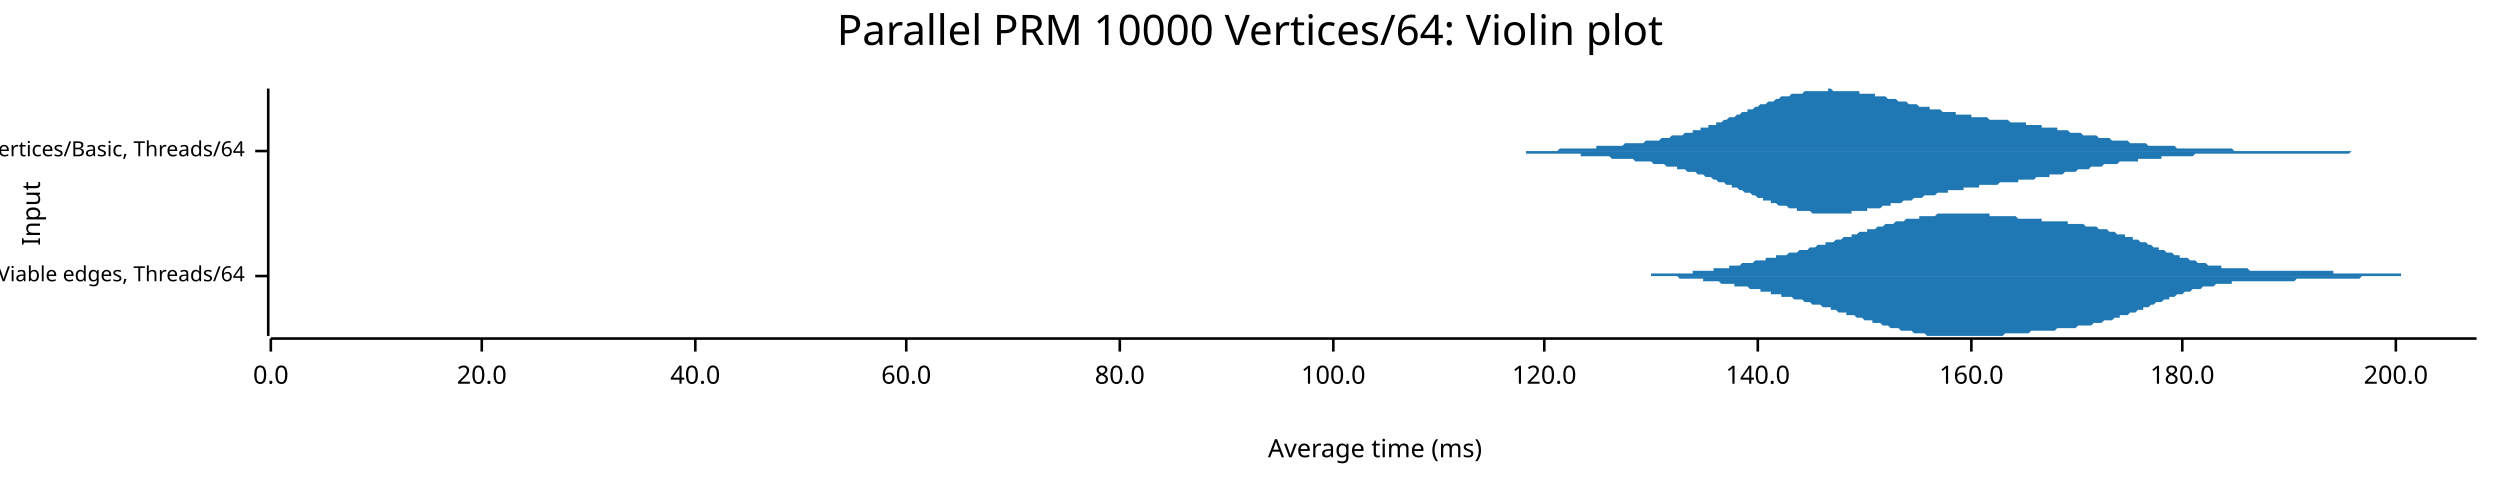
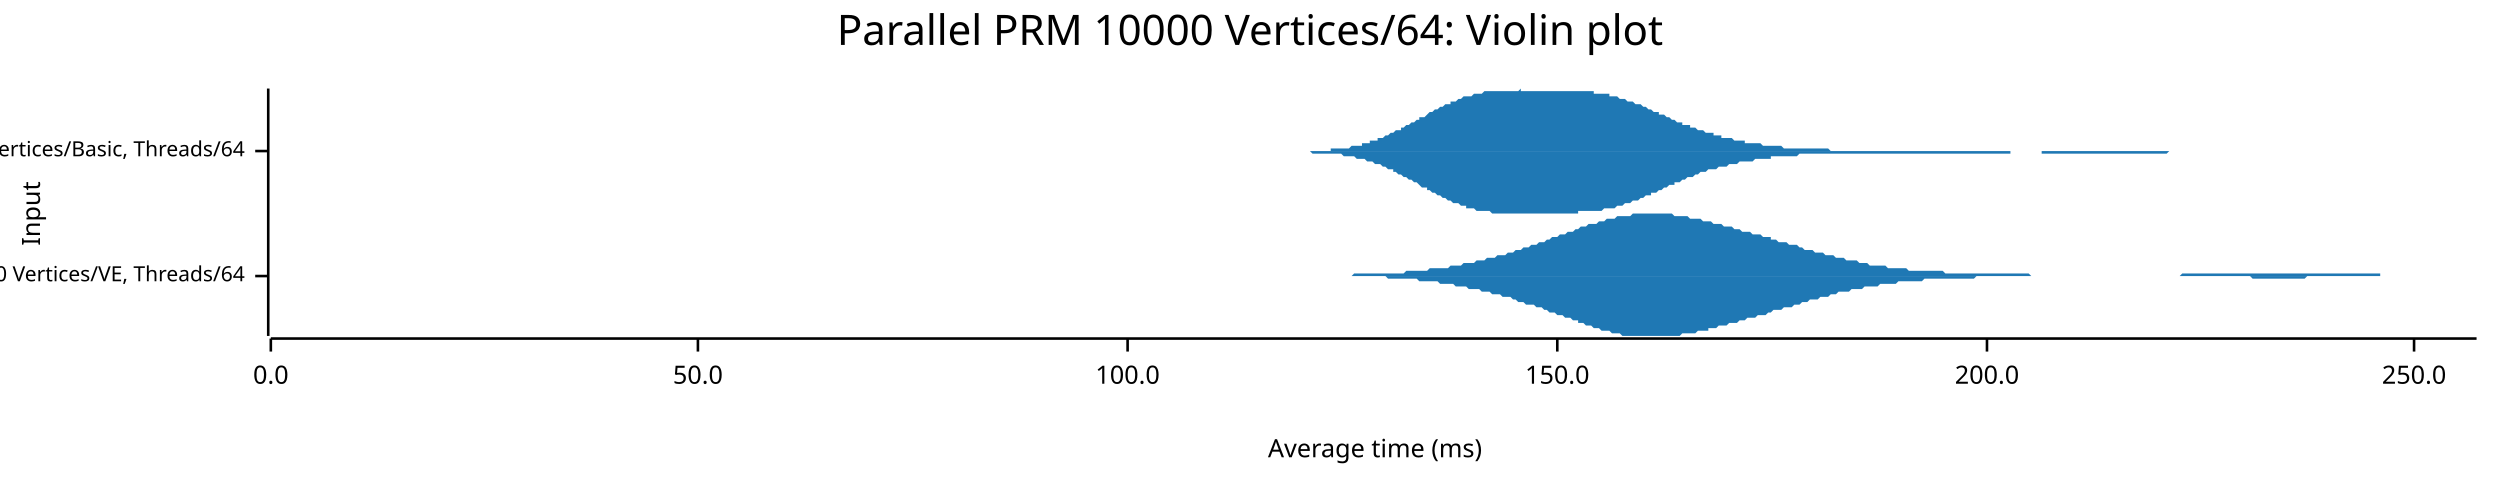
<svg xmlns="http://www.w3.org/2000/svg" width="960" height="186" viewBox="0 0 960 186">
  <text x="480" y="5" dy="0.76em" text-anchor="middle" font-family="sans-serif" font-size="16.129" opacity="1" fill="#000000">
Parallel PRM 10000 Vertices/64: Violin plot
</text>
  <text x="8" y="82" dy="0.76em" text-anchor="middle" font-family="sans-serif" font-size="9.677" opacity="1" fill="#000000" transform="rotate(270, 8, 82)">
Input
</text>
  <text x="528" y="178" dy="-0.5ex" text-anchor="middle" font-family="sans-serif" font-size="9.677" opacity="1" fill="#000000">
Average time (ms)
</text>
  <polyline fill="none" opacity="1" stroke="#000000" stroke-width="1" points="103,34 103,129 " />
  <text x="94" y="106" dy="0.5ex" text-anchor="end" font-family="sans-serif" font-size="8.065" opacity="1" fill="#000000">
- Parallel PRM 10000 Vertices/Viable edges, Threads/64
+ Parallel PRM 10000 Vertices/VE, Threads/64
</text>
  <polyline fill="none" opacity="1" stroke="#000000" stroke-width="1" points="98,106 103,106 " />
  <text x="94" y="58" dy="0.5ex" text-anchor="end" font-family="sans-serif" font-size="8.065" opacity="1" fill="#000000">
Parallel PRM 10000 Vertices/Basic, Threads/64
</text>
  <polyline fill="none" opacity="1" stroke="#000000" stroke-width="1" points="98,58 103,58 " />
  <polyline fill="none" opacity="1" stroke="#000000" stroke-width="1" points="104,130 951,130 " />
  <text x="104" y="140" dy="0.76em" text-anchor="middle" font-family="sans-serif" font-size="9.677" opacity="1" fill="#000000">
0.0
</text>
  <polyline fill="none" opacity="1" stroke="#000000" stroke-width="1" points="104,130 104,135 " />
-   <text x="185" y="140" dy="0.76em" text-anchor="middle" font-family="sans-serif" font-size="9.677" opacity="1" fill="#000000">
- 20.0
+   <text x="268" y="140" dy="0.76em" text-anchor="middle" font-family="sans-serif" font-size="9.677" opacity="1" fill="#000000">
+ 50.0
</text>
-   <polyline fill="none" opacity="1" stroke="#000000" stroke-width="1" points="185,130 185,135 " />
-   <text x="267" y="140" dy="0.76em" text-anchor="middle" font-family="sans-serif" font-size="9.677" opacity="1" fill="#000000">
- 40.0
- </text>
-   <polyline fill="none" opacity="1" stroke="#000000" stroke-width="1" points="267,130 267,135 " />
-   <text x="348" y="140" dy="0.76em" text-anchor="middle" font-family="sans-serif" font-size="9.677" opacity="1" fill="#000000">
- 60.0
- </text>
-   <polyline fill="none" opacity="1" stroke="#000000" stroke-width="1" points="348,130 348,135 " />
-   <text x="430" y="140" dy="0.76em" text-anchor="middle" font-family="sans-serif" font-size="9.677" opacity="1" fill="#000000">
- 80.0
- </text>
-   <polyline fill="none" opacity="1" stroke="#000000" stroke-width="1" points="430,130 430,135 " />
-   <text x="512" y="140" dy="0.76em" text-anchor="middle" font-family="sans-serif" font-size="9.677" opacity="1" fill="#000000">
+   <polyline fill="none" opacity="1" stroke="#000000" stroke-width="1" points="268,130 268,135 " />
+   <text x="433" y="140" dy="0.76em" text-anchor="middle" font-family="sans-serif" font-size="9.677" opacity="1" fill="#000000">
100.0
</text>
-   <polyline fill="none" opacity="1" stroke="#000000" stroke-width="1" points="512,130 512,135 " />
-   <text x="593" y="140" dy="0.76em" text-anchor="middle" font-family="sans-serif" font-size="9.677" opacity="1" fill="#000000">
- 120.0
+   <polyline fill="none" opacity="1" stroke="#000000" stroke-width="1" points="433,130 433,135 " />
+   <text x="598" y="140" dy="0.76em" text-anchor="middle" font-family="sans-serif" font-size="9.677" opacity="1" fill="#000000">
+ 150.0
</text>
-   <polyline fill="none" opacity="1" stroke="#000000" stroke-width="1" points="593,130 593,135 " />
-   <text x="675" y="140" dy="0.76em" text-anchor="middle" font-family="sans-serif" font-size="9.677" opacity="1" fill="#000000">
- 140.0
- </text>
-   <polyline fill="none" opacity="1" stroke="#000000" stroke-width="1" points="675,130 675,135 " />
-   <text x="757" y="140" dy="0.76em" text-anchor="middle" font-family="sans-serif" font-size="9.677" opacity="1" fill="#000000">
- 160.0
- </text>
-   <polyline fill="none" opacity="1" stroke="#000000" stroke-width="1" points="757,130 757,135 " />
-   <text x="838" y="140" dy="0.76em" text-anchor="middle" font-family="sans-serif" font-size="9.677" opacity="1" fill="#000000">
- 180.0
- </text>
-   <polyline fill="none" opacity="1" stroke="#000000" stroke-width="1" points="838,130 838,135 " />
-   <text x="920" y="140" dy="0.76em" text-anchor="middle" font-family="sans-serif" font-size="9.677" opacity="1" fill="#000000">
+   <polyline fill="none" opacity="1" stroke="#000000" stroke-width="1" points="598,130 598,135 " />
+   <text x="763" y="140" dy="0.76em" text-anchor="middle" font-family="sans-serif" font-size="9.677" opacity="1" fill="#000000">
200.0
</text>
-   <polyline fill="none" opacity="1" stroke="#000000" stroke-width="1" points="920,130 920,135 " />
-   <polygon opacity="1" fill="#1F78B4" points="616,106 617,106 617,106 618,106 619,106 619,106 620,106 621,106 622,106 622,106 623,106 624,106 624,106 625,106 626,106 626,106 627,106 628,106 628,106 629,106 630,106 630,106 631,106 632,106 632,106 633,106 634,106 634,105 635,105 636,105 636,105 637,105 638,105 638,105 639,105 640,105 640,105 641,105 642,105 642,105 643,105 644,105 644,105 645,105 646,105 646,105 647,105 648,105 648,105 649,105 650,105 650,104 651,104 652,104 652,104 653,104 654,104 654,104 655,104 656,104 656,104 657,104 658,104 658,103 659,103 660,103 660,103 661,103 662,103 662,103 663,103 664,103 664,102 665,102 666,102 666,102 667,102 668,102 668,102 669,101 670,101 670,101 671,101 672,101 672,101 673,101 674,100 674,100 675,100 676,100 676,100 677,100 678,100 678,99 679,99 680,99 680,99 681,99 682,99 682,98 683,98 684,98 684,98 685,98 686,98 687,97 687,97 688,97 689,97 689,97 690,97 691,96 691,96 692,96 693,96 693,96 694,96 695,95 695,95 696,95 697,95 697,95 698,94 699,94 699,94 700,94 701,94 701,93 702,93 703,93 703,93 704,93 705,92 705,92 706,92 707,92 707,92 708,91 709,91 709,91 710,91 711,91 711,90 712,90 713,90 713,90 714,89 715,89 715,89 716,89 717,89 717,88 718,88 719,88 719,88 720,88 721,87 721,87 722,87 723,87 723,87 724,86 725,86 725,86 726,86 727,86 727,86 728,85 729,85 729,85 730,85 731,85 731,85 732,84 733,84 733,84 734,84 735,84 735,84 736,84 737,84 737,83 738,83 739,83 739,83 740,83 741,83 741,83 742,83 743,83 743,83 744,82 745,82 745,82 746,82 747,82 747,82 748,82 749,82 749,82 750,82 751,82 751,82 752,82 753,82 754,82 754,82 755,82 756,82 756,82 757,82 758,82 758,82 759,82 760,82 760,82 761,82 762,82 762,82 763,82 764,82 764,83 765,83 766,83 766,83 767,83 768,83 768,83 769,83 770,83 770,83 771,83 772,83 772,83 773,83 774,83 774,83 775,84 776,84 776,84 777,84 778,84 778,84 779,84 780,84 780,84 781,84 782,84 782,84 783,84 784,84 784,85 785,85 786,85 786,85 787,85 788,85 788,85 789,85 790,85 790,85 791,85 792,85 792,85 793,85 794,85 794,86 795,86 796,86 796,86 797,86 798,86 798,86 799,86 800,86 800,86 801,87 802,87 802,87 803,87 804,87 804,87 805,87 806,88 806,88 807,88 808,88 808,88 809,88 810,89 810,89 811,89 812,89 812,89 813,90 814,90 814,90 815,90 816,90 816,91 817,91 818,91 819,91 819,92 820,92 821,92 821,92 822,93 823,93 823,93 824,93 825,94 825,94 826,94 827,95 827,95 828,95 829,95 829,96 830,96 831,96 831,96 832,97 833,97 833,97 834,97 835,98 835,98 836,98 837,98 837,99 838,99 839,99 839,99 840,99 841,100 841,100 842,100 843,100 843,100 844,101 845,101 845,101 846,101 847,101 847,101 848,102 849,102 849,102 850,102 851,102 851,102 852,102 853,102 853,103 854,103 855,103 855,103 856,103 857,103 857,103 858,103 859,103 859,103 860,103 861,103 861,103 862,103 863,103 863,103 864,104 865,104 865,104 866,104 867,104 867,104 868,104 869,104 869,104 870,104 871,104 871,104 872,104 873,104 873,104 874,104 875,104 875,104 876,104 877,104 877,104 878,104 879,104 879,104 880,104 881,104 881,104 882,104 883,104 883,104 884,104 885,104 886,104 886,104 887,104 888,104 888,104 889,104 890,104 890,104 891,104 892,104 892,104 893,104 894,104 894,104 895,104 896,104 896,105 897,105 898,105 898,105 899,105 900,105 900,105 901,105 902,105 902,105 903,105 904,105 904,105 905,105 906,105 906,105 907,105 908,105 908,105 909,105 910,105 910,105 911,105 912,105 912,105 913,105 914,105 914,105 915,105 916,105 916,105 917,105 918,105 918,105 919,105 920,105 920,105 921,105 922,105 922,106 923,106 924,106 924,106 925,106 926,106 926,106 927,106 928,106 928,106 929,106 930,106 930,106 931,106 932,106 932,106 933,106 934,106 934,106 935,106 936,106 936,106 937,106 938,106 938,106 939,106 940,106 940,106 941,106 942,106 942,106 943,106 944,106 944,106 945,106 946,106 946,106 947,106 948,106 948,106 949,106 950,106 951,106 951,106 616,106 " />
-   <polygon opacity="1" fill="#1F78B4" points="616,106 617,106 617,106 618,106 619,106 619,106 620,106 621,106 622,106 622,106 623,106 624,106 624,106 625,106 626,106 626,106 627,106 628,106 628,106 629,106 630,106 630,106 631,106 632,106 632,106 633,106 634,106 634,106 635,106 636,106 636,106 637,106 638,106 638,106 639,106 640,106 640,106 641,106 642,106 642,106 643,106 644,106 644,106 645,107 646,107 646,107 647,107 648,107 648,107 649,107 650,107 650,107 651,107 652,107 652,107 653,107 654,107 654,108 655,108 656,108 656,108 657,108 658,108 658,108 659,108 660,108 660,108 661,109 662,109 662,109 663,109 664,109 664,109 665,109 666,109 666,110 667,110 668,110 668,110 669,110 670,110 670,110 671,110 672,111 672,111 673,111 674,111 674,111 675,111 676,111 676,112 677,112 678,112 678,112 679,112 680,112 680,113 681,113 682,113 682,113 683,113 684,113 684,114 685,114 686,114 687,114 687,114 688,114 689,115 689,115 690,115 691,115 691,115 692,115 693,116 693,116 694,116 695,116 695,116 696,117 697,117 697,117 698,117 699,117 699,117 700,118 701,118 701,118 702,118 703,118 703,119 704,119 705,119 705,119 706,120 707,120 707,120 708,120 709,120 709,121 710,121 711,121 711,121 712,121 713,122 713,122 714,122 715,122 715,122 716,123 717,123 717,123 718,123 719,123 719,124 720,124 721,124 721,124 722,124 723,125 723,125 724,125 725,125 725,125 726,126 727,126 727,126 728,126 729,126 729,126 730,127 731,127 731,127 732,127 733,127 733,127 734,127 735,128 735,128 736,128 737,128 737,128 738,128 739,128 739,128 740,129 741,129 741,129 742,129 743,129 743,129 744,129 745,129 745,129 746,129 747,129 747,129 748,129 749,129 749,129 750,129 751,129 751,129 752,129 753,129 754,129 754,129 755,129 756,129 756,129 757,129 758,129 758,129 759,129 760,129 760,129 761,129 762,129 762,129 763,129 764,129 764,129 765,129 766,129 766,129 767,129 768,129 768,129 769,129 770,128 770,128 771,128 772,128 772,128 773,128 774,128 774,128 775,128 776,128 776,128 777,128 778,128 778,128 779,128 780,127 780,127 781,127 782,127 782,127 783,127 784,127 784,127 785,127 786,127 786,127 787,127 788,127 788,127 789,127 790,126 790,126 791,126 792,126 792,126 793,126 794,126 794,126 795,126 796,126 796,126 797,126 798,125 798,125 799,125 800,125 800,125 801,125 802,125 802,125 803,125 804,124 804,124 805,124 806,124 806,124 807,124 808,123 808,123 809,123 810,123 810,123 811,123 812,122 812,122 813,122 814,122 814,121 815,121 816,121 816,121 817,121 818,120 819,120 819,120 820,120 821,119 821,119 822,119 823,119 823,118 824,118 825,118 825,118 826,117 827,117 827,117 828,116 829,116 829,116 830,116 831,115 831,115 832,115 833,115 833,114 834,114 835,114 835,114 836,113 837,113 837,113 838,113 839,112 839,112 840,112 841,112 841,112 842,111 843,111 843,111 844,111 845,111 845,111 846,110 847,110 847,110 848,110 849,110 849,110 850,110 851,109 851,109 852,109 853,109 853,109 854,109 855,109 855,109 856,109 857,109 857,108 858,108 859,108 859,108 860,108 861,108 861,108 862,108 863,108 863,108 864,108 865,108 865,108 866,108 867,108 867,108 868,108 869,108 869,108 870,108 871,108 871,108 872,108 873,108 873,108 874,108 875,108 875,108 876,108 877,108 877,108 878,108 879,108 879,108 880,108 881,108 881,108 882,107 883,107 883,107 884,107 885,107 886,107 886,107 887,107 888,107 888,107 889,107 890,107 890,107 891,107 892,107 892,107 893,107 894,107 894,107 895,107 896,107 896,107 897,107 898,107 898,107 899,107 900,107 900,107 901,107 902,107 902,107 903,107 904,107 904,107 905,107 906,107 906,107 907,106 908,106 908,106 909,106 910,106 910,106 911,106 912,106 912,106 913,106 914,106 914,106 915,106 916,106 916,106 917,106 918,106 918,106 919,106 920,106 920,106 921,106 922,106 922,106 923,106 924,106 924,106 925,106 926,106 926,106 927,106 928,106 928,106 929,106 930,106 930,106 931,106 932,106 932,106 933,106 934,106 934,106 935,106 936,106 936,106 937,106 938,106 938,106 939,106 940,106 940,106 941,106 942,106 942,106 943,106 944,106 944,106 945,106 946,106 946,106 947,106 948,106 948,106 949,106 950,106 951,106 951,106 616,106 " />
-   <polygon opacity="1" fill="#1F78B4" points="561,58 561,58 562,58 563,58 564,58 564,58 565,58 566,58 567,58 567,58 568,58 569,58 570,58 570,58 571,58 572,58 573,58 574,58 574,58 575,58 576,58 577,58 577,58 578,58 579,58 580,58 580,58 581,58 582,58 583,58 583,58 584,58 585,58 586,58 586,58 587,58 588,58 589,58 589,58 590,58 591,58 592,58 592,58 593,58 594,58 595,58 595,58 596,58 597,58 598,58 598,58 599,57 600,57 601,57 601,57 602,57 603,57 604,57 604,57 605,57 606,57 607,57 607,57 608,57 609,57 610,57 610,57 611,57 612,57 613,57 613,56 614,56 615,56 616,56 616,56 617,56 618,56 619,56 619,56 620,56 621,56 622,56 622,56 623,56 624,55 625,55 625,55 626,55 627,55 628,55 628,55 629,55 630,55 631,55 632,54 632,54 633,54 634,54 635,54 635,54 636,54 637,54 638,53 638,53 639,53 640,53 641,53 641,53 642,52 643,52 644,52 644,52 645,52 646,52 647,51 647,51 648,51 649,51 650,51 650,50 651,50 652,50 653,50 653,49 654,49 655,49 656,49 656,48 657,48 658,48 659,48 659,47 660,47 661,47 662,46 662,46 663,46 664,45 665,45 665,45 666,45 667,44 668,44 668,44 669,43 670,43 671,43 671,42 672,42 673,42 674,41 674,41 675,41 676,40 677,40 677,40 678,40 679,39 680,39 680,39 681,39 682,38 683,38 683,38 684,37 685,37 686,37 687,37 687,37 688,36 689,36 690,36 690,36 691,36 692,36 693,35 693,35 694,35 695,35 696,35 696,35 697,35 698,35 699,35 699,35 700,35 701,35 702,35 702,34 703,34 704,35 705,35 705,35 706,35 707,35 708,35 708,35 709,35 710,35 711,35 711,35 712,35 713,35 714,35 714,36 715,36 716,36 717,36 717,36 718,36 719,36 720,36 720,37 721,37 722,37 723,37 723,37 724,37 725,38 726,38 726,38 727,38 728,38 729,39 729,39 730,39 731,39 732,39 732,39 733,40 734,40 735,40 735,40 736,40 737,41 738,41 738,41 739,41 740,41 741,41 741,42 742,42 743,42 744,42 745,42 745,42 746,43 747,43 748,43 748,43 749,43 750,43 751,43 751,44 752,44 753,44 754,44 754,44 755,44 756,44 757,44 757,45 758,45 759,45 760,45 760,45 761,45 762,45 763,45 763,45 764,46 765,46 766,46 766,46 767,46 768,46 769,46 769,46 770,46 771,46 772,47 772,47 773,47 774,47 775,47 775,47 776,47 777,47 778,47 778,48 779,48 780,48 781,48 781,48 782,48 783,48 784,48 784,49 785,49 786,49 787,49 787,49 788,49 789,49 790,49 790,50 791,50 792,50 793,50 793,50 794,50 795,51 796,51 796,51 797,51 798,51 799,51 799,51 800,52 801,52 802,52 803,52 803,52 804,52 805,52 806,53 806,53 807,53 808,53 809,53 809,53 810,53 811,54 812,54 812,54 813,54 814,54 815,54 815,54 816,54 817,54 818,55 818,55 819,55 820,55 821,55 821,55 822,55 823,55 824,55 824,55 825,56 826,56 827,56 827,56 828,56 829,56 830,56 830,56 831,56 832,56 833,56 833,56 834,56 835,56 836,57 836,57 837,57 838,57 839,57 839,57 840,57 841,57 842,57 842,57 843,57 844,57 845,57 845,57 846,57 847,57 848,57 848,57 849,57 850,57 851,57 851,57 852,57 853,57 854,57 854,57 855,57 856,57 857,57 858,58 858,58 859,58 860,58 861,58 861,58 862,58 863,58 864,58 864,58 865,58 866,58 867,58 867,58 868,58 869,58 870,58 870,58 871,58 872,58 873,58 873,58 874,58 875,58 876,58 876,58 877,58 878,58 879,58 879,58 880,58 881,58 882,58 882,58 883,58 884,58 885,58 885,58 886,58 887,58 888,58 888,58 889,58 890,58 891,58 891,58 892,58 893,58 894,58 894,58 895,58 896,58 897,58 897,58 898,58 899,58 900,58 900,58 901,58 902,58 903,58 903,58 904,58 905,58 906,58 906,58 907,58 908,58 909,58 909,58 910,58 911,58 912,58 912,58 913,58 914,58 915,58 916,58 916,58 917,58 918,58 919,58 919,58 920,58 921,58 922,58 922,58 923,58 924,58 925,58 925,58 926,58 927,58 928,58 928,58 929,58 930,58 931,58 931,58 932,58 933,58 934,58 934,58 935,58 936,58 937,58 937,58 561,58 " />
-   <polygon opacity="1" fill="#1F78B4" points="561,58 561,58 562,58 563,58 564,58 564,58 565,58 566,58 567,58 567,58 568,58 569,58 570,58 570,58 571,58 572,58 573,58 574,58 574,58 575,58 576,58 577,58 577,58 578,58 579,58 580,58 580,58 581,58 582,58 583,58 583,58 584,58 585,58 586,58 586,59 587,59 588,59 589,59 589,59 590,59 591,59 592,59 592,59 593,59 594,59 595,59 595,59 596,59 597,59 598,59 598,59 599,59 600,59 601,59 601,59 602,59 603,59 604,59 604,59 605,59 606,59 607,59 607,60 608,60 609,60 610,60 610,60 611,60 612,60 613,60 613,60 614,60 615,60 616,60 616,60 617,60 618,60 619,61 619,61 620,61 621,61 622,61 622,61 623,61 624,61 625,61 625,61 626,61 627,61 628,62 628,62 629,62 630,62 631,62 632,62 632,62 633,62 634,62 635,63 635,63 636,63 637,63 638,63 638,63 639,63 640,64 641,64 641,64 642,64 643,64 644,64 644,65 645,65 646,65 647,65 647,65 648,66 649,66 650,66 650,66 651,66 652,67 653,67 653,67 654,67 655,68 656,68 656,68 657,68 658,69 659,69 659,69 660,70 661,70 662,70 662,70 663,71 664,71 665,71 665,72 666,72 667,72 668,73 668,73 669,73 670,74 671,74 671,74 672,74 673,75 674,75 674,75 675,76 676,76 677,76 677,77 678,77 679,77 680,77 680,78 681,78 682,78 683,79 683,79 684,79 685,79 686,79 687,80 687,80 688,80 689,80 690,80 690,81 691,81 692,81 693,81 693,81 694,81 695,81 696,82 696,82 697,82 698,82 699,82 699,82 700,82 701,82 702,82 702,82 703,82 704,82 705,82 705,82 706,82 707,82 708,82 708,82 709,82 710,82 711,82 711,81 712,81 713,81 714,81 714,81 715,81 716,81 717,81 717,80 718,80 719,80 720,80 720,80 721,80 722,80 723,79 723,79 724,79 725,79 726,79 726,78 727,78 728,78 729,78 729,78 730,78 731,77 732,77 732,77 733,77 734,77 735,76 735,76 736,76 737,76 738,76 738,76 739,75 740,75 741,75 741,75 742,75 743,75 744,74 745,74 745,74 746,74 747,74 748,74 748,73 749,73 750,73 751,73 751,73 752,73 753,73 754,73 754,72 755,72 756,72 757,72 757,72 758,72 759,72 760,72 760,71 761,71 762,71 763,71 763,71 764,71 765,71 766,71 766,71 767,71 768,70 769,70 769,70 770,70 771,70 772,70 772,70 773,70 774,70 775,70 775,69 776,69 777,69 778,69 778,69 779,69 780,69 781,69 781,69 782,68 783,68 784,68 784,68 785,68 786,68 787,68 787,67 788,67 789,67 790,67 790,67 791,67 792,67 793,66 793,66 794,66 795,66 796,66 796,66 797,66 798,65 799,65 799,65 800,65 801,65 802,65 803,64 803,64 804,64 805,64 806,64 806,64 807,64 808,63 809,63 809,63 810,63 811,63 812,63 812,63 813,63 814,62 815,62 815,62 816,62 817,62 818,62 818,62 819,62 820,62 821,62 821,61 822,61 823,61 824,61 824,61 825,61 826,61 827,61 827,61 828,61 829,61 830,61 830,60 831,60 832,60 833,60 833,60 834,60 835,60 836,60 836,60 837,60 838,60 839,60 839,60 840,60 841,60 842,60 842,60 843,59 844,59 845,59 845,59 846,59 847,59 848,59 848,59 849,59 850,59 851,59 851,59 852,59 853,59 854,59 854,59 855,59 856,59 857,59 858,59 858,59 859,59 860,59 861,59 861,59 862,59 863,59 864,59 864,59 865,59 866,59 867,59 867,59 868,59 869,59 870,59 870,59 871,59 872,59 873,59 873,59 874,59 875,59 876,59 876,59 877,59 878,59 879,59 879,59 880,59 881,59 882,59 882,59 883,59 884,59 885,59 885,59 886,59 887,59 888,59 888,59 889,59 890,59 891,59 891,59 892,59 893,59 894,59 894,59 895,59 896,59 897,59 897,59 898,59 899,59 900,59 900,59 901,59 902,59 903,58 903,58 904,58 905,58 906,58 906,58 907,58 908,58 909,58 909,58 910,58 911,58 912,58 912,58 913,58 914,58 915,58 916,58 916,58 917,58 918,58 919,58 919,58 920,58 921,58 922,58 922,58 923,58 924,58 925,58 925,58 926,58 927,58 928,58 928,58 929,58 930,58 931,58 931,58 932,58 933,58 934,58 934,58 935,58 936,58 937,58 937,58 561,58 " />
+   <polyline fill="none" opacity="1" stroke="#000000" stroke-width="1" points="763,130 763,135 " />
+   <text x="927" y="140" dy="0.76em" text-anchor="middle" font-family="sans-serif" font-size="9.677" opacity="1" fill="#000000">
+ 250.0
+ </text>
+   <polyline fill="none" opacity="1" stroke="#000000" stroke-width="1" points="927,130 927,135 " />
+   <polygon opacity="1" fill="#1F78B4" points="489,106 490,106 491,106 492,106 493,106 494,106 495,106 496,106 496,106 497,106 498,106 499,106 500,106 501,106 502,106 503,106 504,106 505,106 506,106 507,106 508,106 508,106 509,106 510,106 511,106 512,106 513,106 514,106 515,106 516,106 517,106 518,106 519,106 520,105 520,105 521,105 522,105 523,105 524,105 525,105 526,105 527,105 528,105 529,105 530,105 531,105 532,105 533,105 533,105 534,105 535,105 536,105 537,105 538,105 539,105 540,104 541,104 542,104 543,104 544,104 545,104 545,104 546,104 547,104 548,104 549,103 550,103 551,103 552,103 553,103 554,103 555,103 556,103 557,102 557,102 558,102 559,102 560,102 561,102 562,101 563,101 564,101 565,101 566,101 567,100 568,100 569,100 570,100 570,100 571,99 572,99 573,99 574,99 575,98 576,98 577,98 578,98 579,97 580,97 581,97 582,96 582,96 583,96 584,96 585,95 586,95 587,95 588,94 589,94 590,94 591,93 592,93 593,93 594,92 594,92 595,92 596,91 597,91 598,91 599,90 600,90 601,90 602,89 603,89 604,89 605,88 606,88 606,88 607,87 608,87 609,87 610,86 611,86 612,86 613,86 614,85 615,85 616,85 617,84 618,84 619,84 619,84 620,84 621,83 622,83 623,83 624,83 625,83 626,83 627,82 628,82 629,82 630,82 631,82 631,82 632,82 633,82 634,82 635,82 636,82 637,82 638,82 639,82 640,82 641,82 642,82 643,83 643,83 644,83 645,83 646,83 647,83 648,83 649,84 650,84 651,84 652,84 653,84 654,85 655,85 656,85 656,85 657,85 658,86 659,86 660,86 661,86 662,87 663,87 664,87 665,87 666,88 667,88 668,88 668,88 669,89 670,89 671,89 672,89 673,90 674,90 675,90 676,90 677,91 678,91 679,91 680,91 680,92 681,92 682,92 683,93 684,93 685,93 686,93 687,94 688,94 689,94 690,94 691,95 692,95 692,95 693,96 694,96 695,96 696,96 697,97 698,97 699,97 700,97 701,98 702,98 703,98 704,98 705,99 705,99 706,99 707,99 708,99 709,100 710,100 711,100 712,100 713,100 714,101 715,101 716,101 717,101 717,101 718,102 719,102 720,102 721,102 722,102 723,102 724,102 725,103 726,103 727,103 728,103 729,103 729,103 730,103 731,103 732,103 733,104 734,104 735,104 736,104 737,104 738,104 739,104 740,104 741,104 742,104 742,104 743,104 744,104 745,104 746,104 747,105 748,105 749,105 750,105 751,105 752,105 753,105 754,105 754,105 755,105 756,105 757,105 758,105 759,105 760,105 761,105 762,105 763,105 764,105 765,105 766,105 766,105 767,105 768,105 769,105 770,105 771,105 772,105 773,105 774,105 775,105 776,105 777,105 778,105 778,105 779,105 780,106 781,106 782,106 783,106 784,106 785,106 786,106 787,106 788,106 789,106 790,106 791,106 791,106 792,106 793,106 794,106 795,106 796,106 797,106 798,106 799,106 800,106 801,106 802,106 803,106 803,106 804,106 805,106 806,106 807,106 808,106 809,106 810,106 811,106 812,106 813,106 814,106 815,106 815,106 816,106 817,106 818,106 819,106 820,106 821,106 822,106 823,106 824,106 825,106 826,106 827,106 828,106 828,106 829,106 830,106 831,106 832,106 833,106 834,106 835,106 836,106 837,106 838,105 839,105 840,105 840,105 841,105 842,105 843,105 844,105 845,105 846,105 847,105 848,105 849,105 850,105 851,105 852,105 852,105 853,105 854,105 855,105 856,105 857,105 858,105 859,105 860,105 861,105 862,105 863,105 864,105 864,105 865,105 866,105 867,105 868,105 869,105 870,105 871,105 872,105 873,105 874,105 875,105 876,105 877,105 877,105 878,105 879,105 880,105 881,105 882,105 883,105 884,105 885,105 886,105 887,105 888,105 889,105 889,105 890,105 891,105 892,105 893,105 894,105 895,105 896,105 897,105 898,105 899,105 900,105 901,105 901,105 902,105 903,105 904,105 905,105 906,105 907,105 908,105 909,105 910,105 911,105 912,105 913,105 914,105 914,106 915,106 916,106 917,106 918,106 919,106 920,106 921,106 922,106 923,106 924,106 925,106 926,106 926,106 927,106 928,106 929,106 930,106 931,106 932,106 933,106 934,106 935,106 936,106 937,106 938,106 938,106 939,106 940,106 941,106 942,106 943,106 944,106 945,106 946,106 947,106 948,106 949,106 950,106 951,106 951,106 489,106 " />
+   <polygon opacity="1" fill="#1F78B4" points="489,106 490,106 491,106 492,106 493,106 494,106 495,106 496,106 496,106 497,106 498,106 499,106 500,106 501,106 502,106 503,106 504,106 505,106 506,106 507,106 508,106 508,106 509,106 510,106 511,106 512,106 513,106 514,106 515,106 516,106 517,106 518,106 519,106 520,106 520,106 521,106 522,106 523,106 524,106 525,106 526,106 527,106 528,106 529,106 530,106 531,106 532,106 533,107 533,107 534,107 535,107 536,107 537,107 538,107 539,107 540,107 541,107 542,107 543,107 544,107 545,108 545,108 546,108 547,108 548,108 549,108 550,108 551,108 552,108 553,109 554,109 555,109 556,109 557,109 557,109 558,109 559,110 560,110 561,110 562,110 563,110 564,111 565,111 566,111 567,111 568,111 569,112 570,112 570,112 571,112 572,112 573,113 574,113 575,113 576,113 577,114 578,114 579,114 580,114 581,115 582,115 582,115 583,116 584,116 585,116 586,117 587,117 588,117 589,117 590,118 591,118 592,118 593,119 594,119 594,119 595,120 596,120 597,120 598,121 599,121 600,121 601,122 602,122 603,122 604,123 605,123 606,123 606,124 607,124 608,124 609,125 610,125 611,125 612,126 613,126 614,126 615,127 616,127 617,127 618,127 619,128 619,128 620,128 621,128 622,128 623,129 624,129 625,129 626,129 627,129 628,129 629,129 630,129 631,129 631,129 632,129 633,129 634,129 635,129 636,129 637,129 638,129 639,129 640,129 641,129 642,129 643,129 643,129 644,129 645,129 646,128 647,128 648,128 649,128 650,128 651,128 652,127 653,127 654,127 655,127 656,127 656,126 657,126 658,126 659,126 660,125 661,125 662,125 663,125 664,124 665,124 666,124 667,124 668,123 668,123 669,123 670,123 671,122 672,122 673,122 674,122 675,121 676,121 677,121 678,121 679,120 680,120 680,120 681,119 682,119 683,119 684,119 685,118 686,118 687,118 688,118 689,117 690,117 691,117 692,116 692,116 693,116 694,116 695,115 696,115 697,115 698,115 699,114 700,114 701,114 702,114 703,113 704,113 705,113 705,113 706,112 707,112 708,112 709,112 710,112 711,111 712,111 713,111 714,111 715,111 716,110 717,110 717,110 718,110 719,110 720,110 721,110 722,109 723,109 724,109 725,109 726,109 727,109 728,109 729,108 729,108 730,108 731,108 732,108 733,108 734,108 735,108 736,108 737,108 738,108 739,107 740,107 741,107 742,107 742,107 743,107 744,107 745,107 746,107 747,107 748,107 749,107 750,107 751,107 752,107 753,107 754,107 754,107 755,107 756,107 757,107 758,107 759,106 760,106 761,106 762,106 763,106 764,106 765,106 766,106 766,106 767,106 768,106 769,106 770,106 771,106 772,106 773,106 774,106 775,106 776,106 777,106 778,106 778,106 779,106 780,106 781,106 782,106 783,106 784,106 785,106 786,106 787,106 788,106 789,106 790,106 791,106 791,106 792,106 793,106 794,106 795,106 796,106 797,106 798,106 799,106 800,106 801,106 802,106 803,106 803,106 804,106 805,106 806,106 807,106 808,106 809,106 810,106 811,106 812,106 813,106 814,106 815,106 815,106 816,106 817,106 818,106 819,106 820,106 821,106 822,106 823,106 824,106 825,106 826,106 827,106 828,106 828,106 829,106 830,106 831,106 832,106 833,106 834,106 835,106 836,106 837,106 838,106 839,106 840,106 840,106 841,106 842,106 843,106 844,106 845,106 846,106 847,106 848,106 849,106 850,106 851,106 852,106 852,106 853,106 854,106 855,106 856,106 857,106 858,106 859,106 860,106 861,106 862,106 863,106 864,106 864,106 865,107 866,107 867,107 868,107 869,107 870,107 871,107 872,107 873,107 874,107 875,107 876,107 877,107 877,107 878,107 879,107 880,107 881,107 882,107 883,107 884,107 885,107 886,106 887,106 888,106 889,106 889,106 890,106 891,106 892,106 893,106 894,106 895,106 896,106 897,106 898,106 899,106 900,106 901,106 901,106 902,106 903,106 904,106 905,106 906,106 907,106 908,106 909,106 910,106 911,106 912,106 913,106 914,106 914,106 915,106 916,106 917,106 918,106 919,106 920,106 921,106 922,106 923,106 924,106 925,106 926,106 926,106 927,106 928,106 929,106 930,106 931,106 932,106 933,106 934,106 935,106 936,106 937,106 938,106 938,106 939,106 940,106 941,106 942,106 943,106 944,106 945,106 946,106 947,106 948,106 949,106 950,106 951,106 951,106 489,106 " />
+   <polygon opacity="1" fill="#1F78B4" points="486,58 486,58 487,58 488,58 489,58 489,58 490,58 491,58 492,58 492,58 493,58 494,58 495,58 495,58 496,58 497,58 498,58 498,58 499,58 500,58 501,58 502,58 502,58 503,58 504,58 505,58 505,58 506,58 507,58 508,58 508,58 509,58 510,58 511,58 511,57 512,57 513,57 514,57 514,57 515,57 516,57 517,57 517,57 518,57 519,56 520,56 520,56 521,56 522,56 523,56 523,55 524,55 525,55 526,55 526,54 527,54 528,54 529,54 529,53 530,53 531,53 532,52 532,52 533,52 534,51 535,51 535,51 536,50 537,50 538,50 538,49 539,49 540,48 541,48 541,48 542,47 543,47 544,46 545,46 545,45 546,45 547,45 548,44 548,44 549,43 550,43 551,42 551,42 552,42 553,41 554,41 554,41 555,40 556,40 557,40 557,39 558,39 559,39 560,38 560,38 561,38 562,37 563,37 563,37 564,37 565,37 566,36 566,36 567,36 568,36 569,36 569,36 570,35 571,35 572,35 572,35 573,35 574,35 575,35 575,35 576,35 577,35 578,35 578,35 579,35 580,35 581,35 581,35 582,35 583,35 584,34 584,35 585,35 586,35 587,35 588,35 588,35 589,35 590,35 591,35 591,35 592,35 593,35 594,35 594,35 595,35 596,35 597,35 597,35 598,35 599,35 600,35 600,35 601,35 602,35 603,35 603,35 604,35 605,35 606,35 606,35 607,35 608,35 609,35 609,35 610,35 611,35 612,35 612,36 613,36 614,36 615,36 615,36 616,36 617,36 618,36 618,37 619,37 620,37 621,37 621,37 622,38 623,38 624,38 624,38 625,39 626,39 627,39 627,39 628,40 629,40 630,40 631,41 631,41 632,41 633,42 634,42 634,42 635,43 636,43 637,43 637,44 638,44 639,44 640,45 640,45 641,45 642,46 643,46 643,46 644,47 645,47 646,47 646,48 647,48 648,48 649,48 649,49 650,49 651,49 652,50 652,50 653,50 654,50 655,51 655,51 656,51 657,51 658,51 658,52 659,52 660,52 661,52 661,53 662,53 663,53 664,53 664,53 665,53 666,54 667,54 667,54 668,54 669,54 670,54 670,55 671,55 672,55 673,55 674,55 674,55 675,55 676,55 677,56 677,56 678,56 679,56 680,56 680,56 681,56 682,56 683,56 683,56 684,56 685,57 686,57 686,57 687,57 688,57 689,57 689,57 690,57 691,57 692,57 692,57 693,57 694,57 695,57 695,57 696,57 697,57 698,57 698,57 699,57 700,57 701,57 701,57 702,57 703,58 704,58 704,58 705,58 706,58 707,58 707,58 708,58 709,58 710,58 710,58 711,58 712,58 713,58 714,58 714,58 715,58 716,58 717,58 717,58 718,58 719,58 720,58 720,58 721,58 722,58 723,58 723,58 724,58 725,58 726,58 726,58 727,58 728,58 729,58 729,58 730,58 731,58 732,58 732,58 733,58 734,58 735,58 735,58 736,58 737,58 738,58 738,58 739,58 740,58 741,58 741,58 742,58 743,58 744,58 744,58 745,58 746,58 747,58 747,58 748,58 749,58 750,58 750,58 751,58 752,58 753,58 753,58 754,58 755,58 756,58 757,58 757,58 758,58 759,58 760,58 760,58 761,58 762,58 763,58 763,58 764,58 765,58 766,58 766,58 767,58 768,58 769,58 769,58 770,58 771,58 772,58 772,58 773,58 774,58 775,58 775,58 776,58 777,58 778,58 778,58 779,58 780,58 781,58 781,58 782,58 783,58 784,58 784,58 785,58 786,58 787,58 787,58 788,58 789,58 790,58 790,58 791,58 792,58 793,58 793,58 794,58 795,58 796,58 796,58 797,58 798,58 799,58 800,58 800,58 801,58 802,58 803,58 803,58 804,58 805,58 806,58 806,58 807,58 808,58 809,58 809,58 810,58 811,58 812,58 812,58 813,58 814,58 815,58 815,58 816,58 817,58 818,58 818,58 819,58 820,58 821,58 821,58 822,58 823,58 824,58 824,58 825,58 826,58 827,58 827,58 828,58 829,58 830,58 830,58 831,58 832,58 833,58 833,58 834,58 835,58 836,58 836,58 837,58 838,58 839,58 839,58 840,58 841,58 842,58 843,58 843,58 844,58 845,58 846,58 846,58 847,58 848,58 849,58 849,58 850,58 851,58 852,58 852,58 853,58 854,58 855,58 855,58 856,58 857,58 858,58 858,58 859,58 860,58 861,58 861,58 862,58 862,58 486,58 " />
+   <polygon opacity="1" fill="#1F78B4" points="486,58 486,58 487,58 488,58 489,58 489,58 490,58 491,58 492,58 492,58 493,58 494,58 495,58 495,58 496,58 497,58 498,58 498,58 499,58 500,58 501,58 502,58 502,58 503,58 504,59 505,59 505,59 506,59 507,59 508,59 508,59 509,59 510,59 511,59 511,59 512,59 513,59 514,59 514,59 515,59 516,60 517,60 517,60 518,60 519,60 520,60 520,60 521,61 522,61 523,61 523,61 524,61 525,62 526,62 526,62 527,62 528,63 529,63 529,63 530,63 531,64 532,64 532,64 533,65 534,65 535,65 535,66 536,66 537,67 538,67 538,67 539,68 540,68 541,69 541,69 542,69 543,70 544,70 545,71 545,71 546,72 547,72 548,72 548,73 549,73 550,74 551,74 551,74 552,75 553,75 554,76 554,76 555,76 556,77 557,77 557,77 558,78 559,78 560,78 560,78 561,79 562,79 563,79 563,80 564,80 565,80 566,80 566,80 567,81 568,81 569,81 569,81 570,81 571,81 572,81 572,81 573,82 574,82 575,82 575,82 576,82 577,82 578,82 578,82 579,82 580,82 581,82 581,82 582,82 583,82 584,82 584,82 585,82 586,82 587,82 588,82 588,82 589,82 590,82 591,82 591,82 592,82 593,82 594,82 594,82 595,82 596,82 597,82 597,82 598,82 599,82 600,82 600,82 601,82 602,82 603,82 603,82 604,82 605,82 606,82 606,81 607,81 608,81 609,81 609,81 610,81 611,81 612,81 612,81 613,81 614,81 615,81 615,81 616,80 617,80 618,80 618,80 619,80 620,80 621,79 621,79 622,79 623,79 624,78 624,78 625,78 626,78 627,77 627,77 628,77 629,77 630,76 631,76 631,76 632,75 633,75 634,75 634,74 635,74 636,74 637,73 637,73 638,73 639,72 640,72 640,72 641,71 642,71 643,71 643,70 644,70 645,70 646,69 646,69 647,69 648,68 649,68 649,68 650,68 651,67 652,67 652,67 653,66 654,66 655,66 655,66 656,65 657,65 658,65 658,65 659,65 660,64 661,64 661,64 662,64 663,64 664,63 664,63 665,63 666,63 667,63 667,63 668,62 669,62 670,62 670,62 671,62 672,62 673,62 674,61 674,61 675,61 676,61 677,61 677,61 678,61 679,61 680,61 680,60 681,60 682,60 683,60 683,60 684,60 685,60 686,60 686,60 687,60 688,60 689,60 689,60 690,60 691,59 692,59 692,59 693,59 694,59 695,59 695,59 696,59 697,59 698,59 698,59 699,59 700,59 701,59 701,59 702,59 703,59 704,59 704,59 705,59 706,59 707,59 707,59 708,59 709,59 710,59 710,59 711,59 712,59 713,59 714,59 714,59 715,59 716,59 717,59 717,59 718,59 719,59 720,59 720,59 721,59 722,59 723,59 723,59 724,59 725,59 726,59 726,59 727,59 728,59 729,59 729,59 730,59 731,59 732,59 732,59 733,59 734,59 735,59 735,59 736,59 737,59 738,59 738,59 739,59 740,59 741,59 741,59 742,59 743,59 744,59 744,59 745,59 746,59 747,59 747,59 748,59 749,59 750,59 750,59 751,59 752,59 753,59 753,59 754,59 755,59 756,59 757,59 757,59 758,59 759,59 760,59 760,59 761,59 762,59 763,59 763,59 764,59 765,59 766,59 766,59 767,59 768,59 769,59 769,59 770,59 771,59 772,59 772,58 773,58 774,58 775,58 775,58 776,58 777,58 778,58 778,58 779,58 780,58 781,58 781,58 782,58 783,58 784,58 784,59 785,59 786,59 787,59 787,59 788,59 789,59 790,59 790,59 791,59 792,59 793,59 793,59 794,59 795,59 796,59 796,59 797,59 798,59 799,59 800,59 800,59 801,59 802,59 803,59 803,59 804,59 805,59 806,59 806,59 807,59 808,59 809,59 809,59 810,59 811,59 812,59 812,59 813,59 814,59 815,59 815,59 816,59 817,59 818,59 818,59 819,59 820,59 821,59 821,59 822,59 823,59 824,59 824,59 825,59 826,59 827,59 827,59 828,59 829,59 830,59 830,59 831,59 832,59 833,58 833,58 834,58 835,58 836,58 836,58 837,58 838,58 839,58 839,58 840,58 841,58 842,58 843,58 843,58 844,58 845,58 846,58 846,58 847,58 848,58 849,58 849,58 850,58 851,58 852,58 852,58 853,58 854,58 855,58 855,58 856,58 857,58 858,58 858,58 859,58 860,58 861,58 861,58 862,58 862,58 486,58 " />
</svg>
